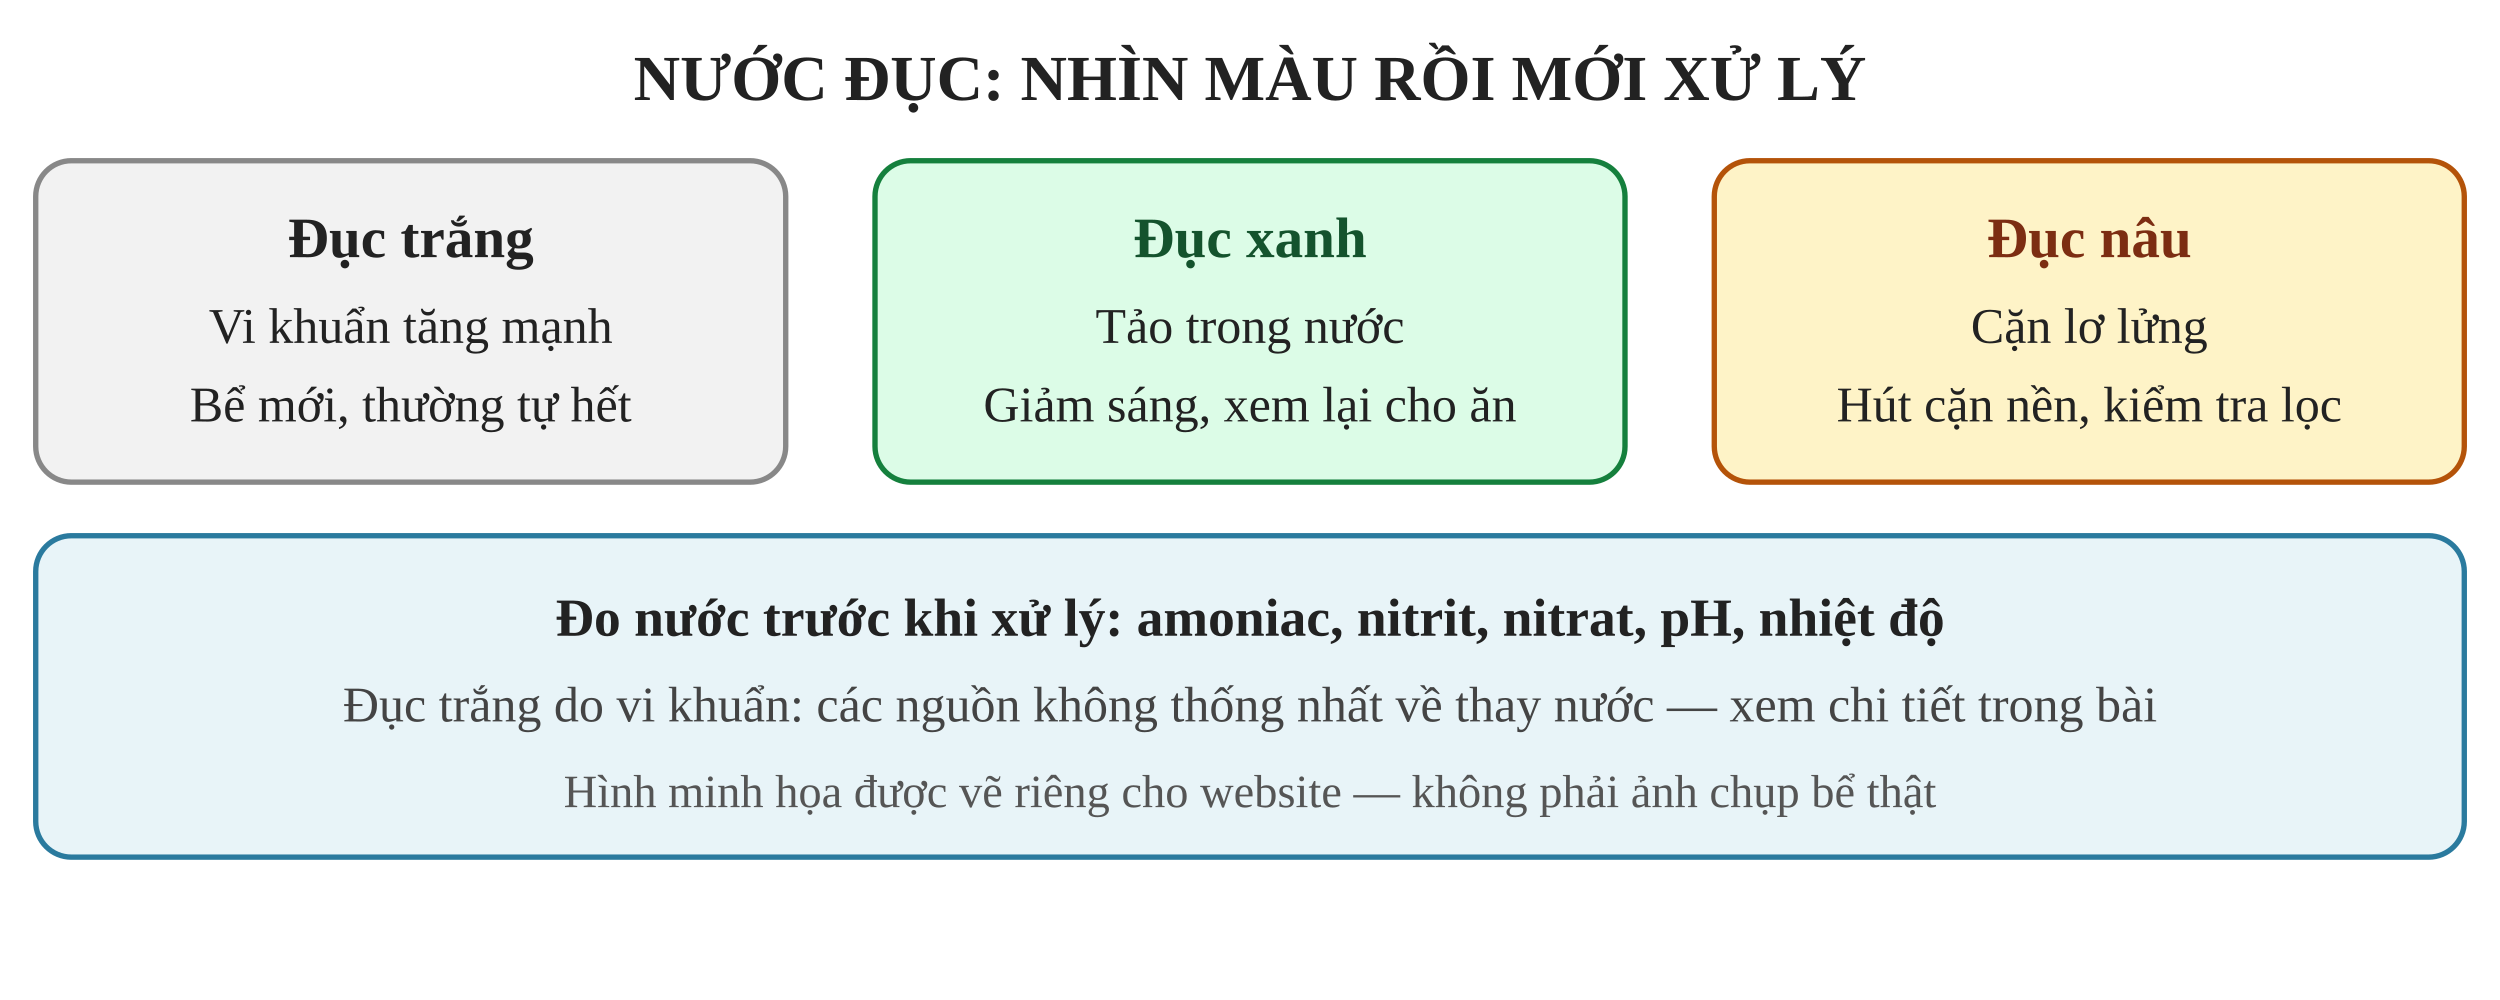
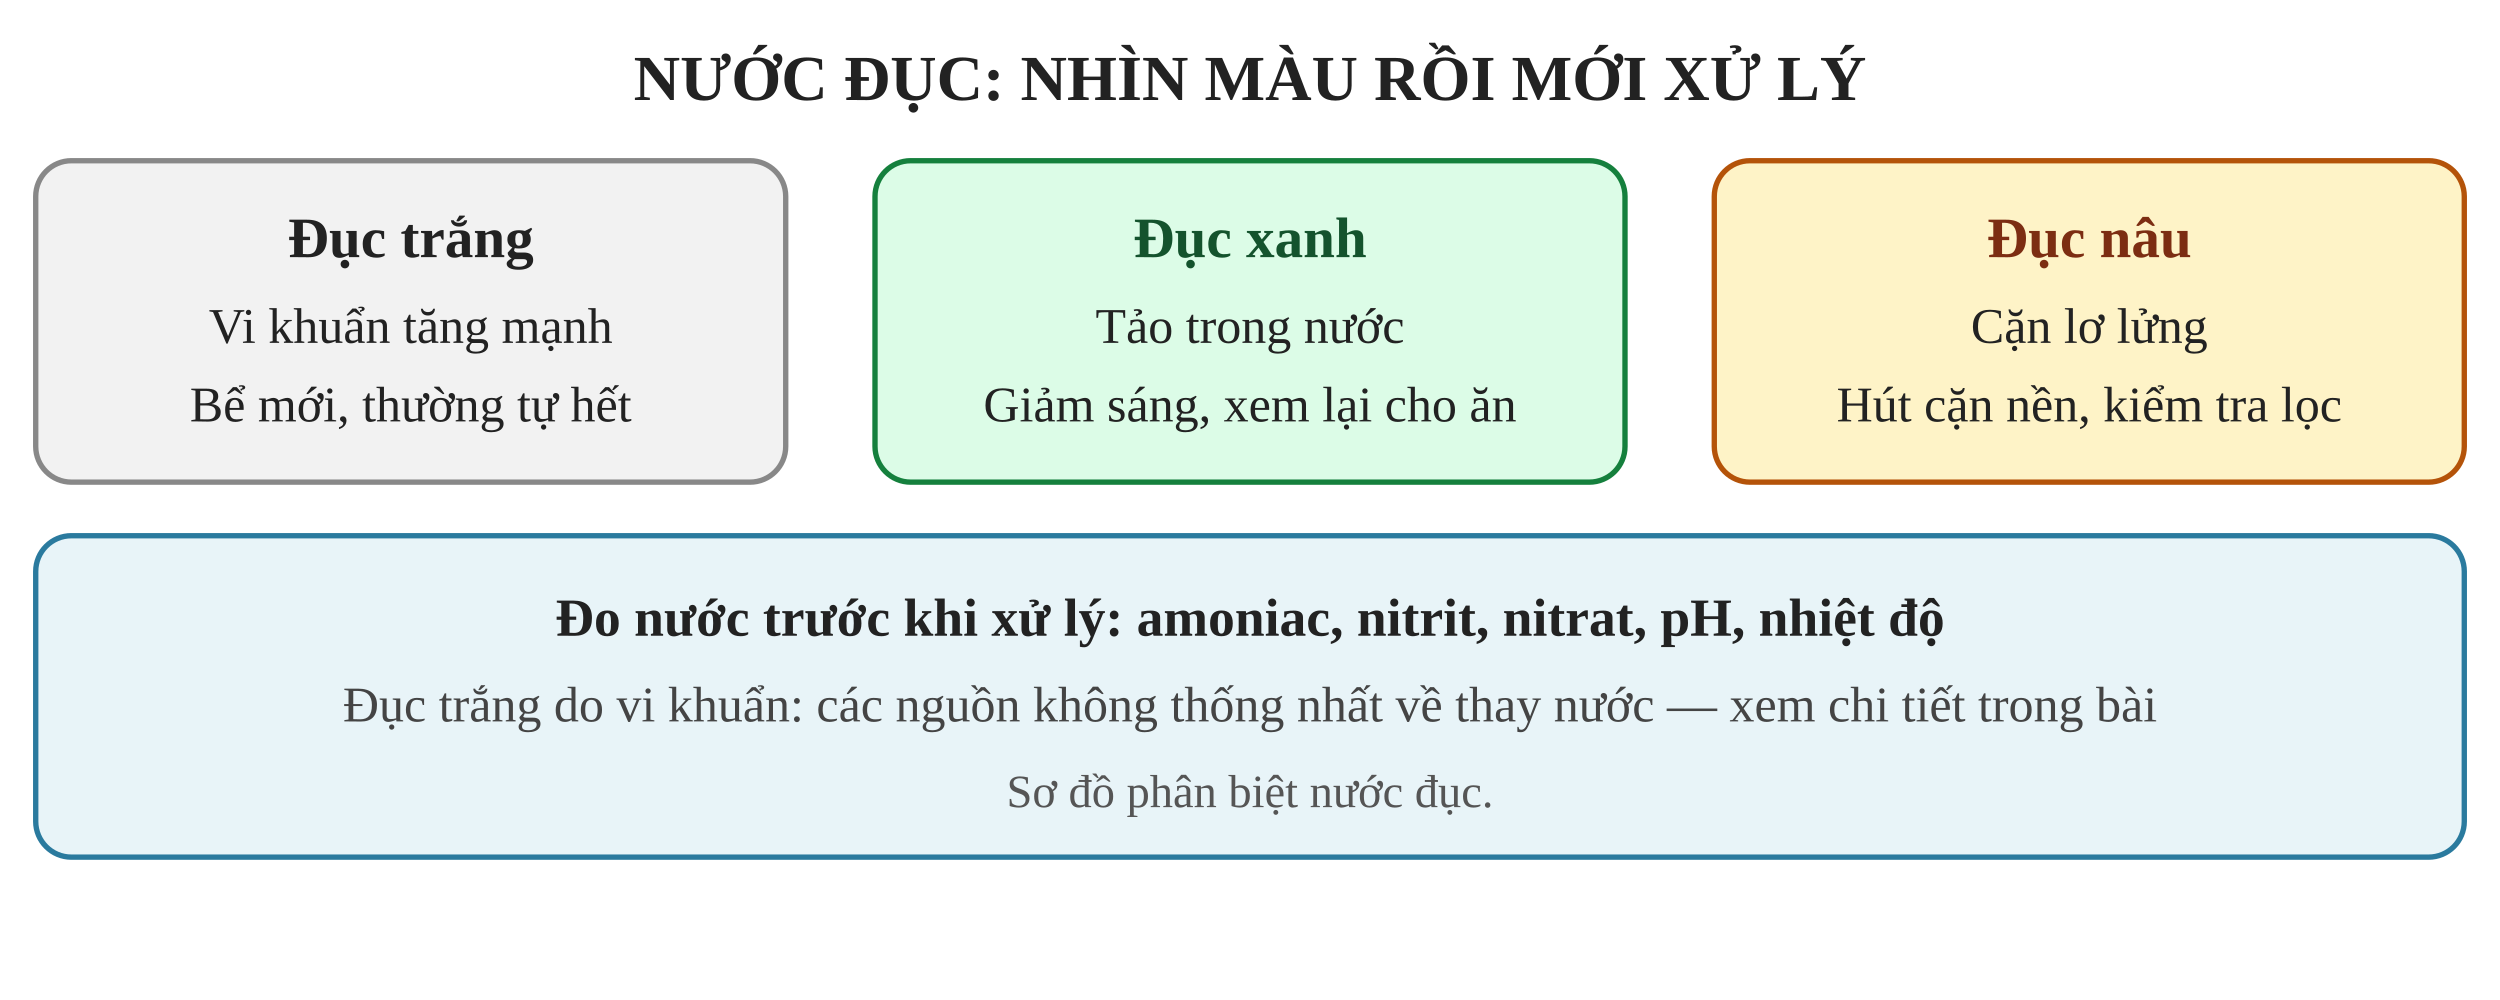
<svg xmlns="http://www.w3.org/2000/svg" width="700" height="280" viewBox="0 0 700 280" role="img">
  <text x="350" y="28" text-anchor="middle" font-size="18" font-weight="bold" fill="#222">NƯỚC ĐỤC: NHÌN MÀU RỒI MỚI XỬ LÝ</text>
  <rect x="10" y="45" width="210" height="90" rx="10" fill="#f2f2f2" stroke="#888" stroke-width="1.5" />
  <text x="115" y="72" text-anchor="middle" font-size="16" font-weight="bold" fill="#222">Đục trắng</text>
  <text x="115" y="96" text-anchor="middle" font-size="14" fill="#222">Vi khuẩn tăng mạnh</text>
  <text x="115" y="118" text-anchor="middle" font-size="14" fill="#222">Bể mới, thường tự hết</text>
  <rect x="245" y="45" width="210" height="90" rx="10" fill="#dcfce7" stroke="#15803d" stroke-width="1.5" />
  <text x="350" y="72" text-anchor="middle" font-size="16" font-weight="bold" fill="#14532d">Đục xanh</text>
  <text x="350" y="96" text-anchor="middle" font-size="14" fill="#222">Tảo trong nước</text>
  <text x="350" y="118" text-anchor="middle" font-size="14" fill="#222">Giảm sáng, xem lại cho ăn</text>
  <rect x="480" y="45" width="210" height="90" rx="10" fill="#fef3c7" stroke="#b45309" stroke-width="1.5" />
  <text x="585" y="72" text-anchor="middle" font-size="16" font-weight="bold" fill="#7c2d12">Đục nâu</text>
  <text x="585" y="96" text-anchor="middle" font-size="14" fill="#222">Cặn lơ lửng</text>
  <text x="585" y="118" text-anchor="middle" font-size="14" fill="#222">Hút cặn nền, kiểm tra lọc</text>
  <rect x="10" y="150" width="680" height="90" rx="10" fill="#e8f4f8" stroke="#2a7a9e" stroke-width="1.5" />
  <text x="350" y="178" text-anchor="middle" font-size="15" font-weight="bold" fill="#222">Đo nước trước khi xử lý: amoniac, nitrit, nitrat, pH, nhiệt độ</text>
  <text x="350" y="202" text-anchor="middle" font-size="14" fill="#444">Đục trắng do vi khuẩn: các nguồn không thống nhất về thay nước — xem chi tiết trong bài</text>
-   <text x="350" y="226" text-anchor="middle" font-size="13" fill="#555">Hình minh họa được vẽ riêng cho website — không phải ảnh chụp bể thật</text>
+   <text x="350" y="226" text-anchor="middle" font-size="13" fill="#555">Sơ đồ phân biệt nước đục.</text>
</svg>
